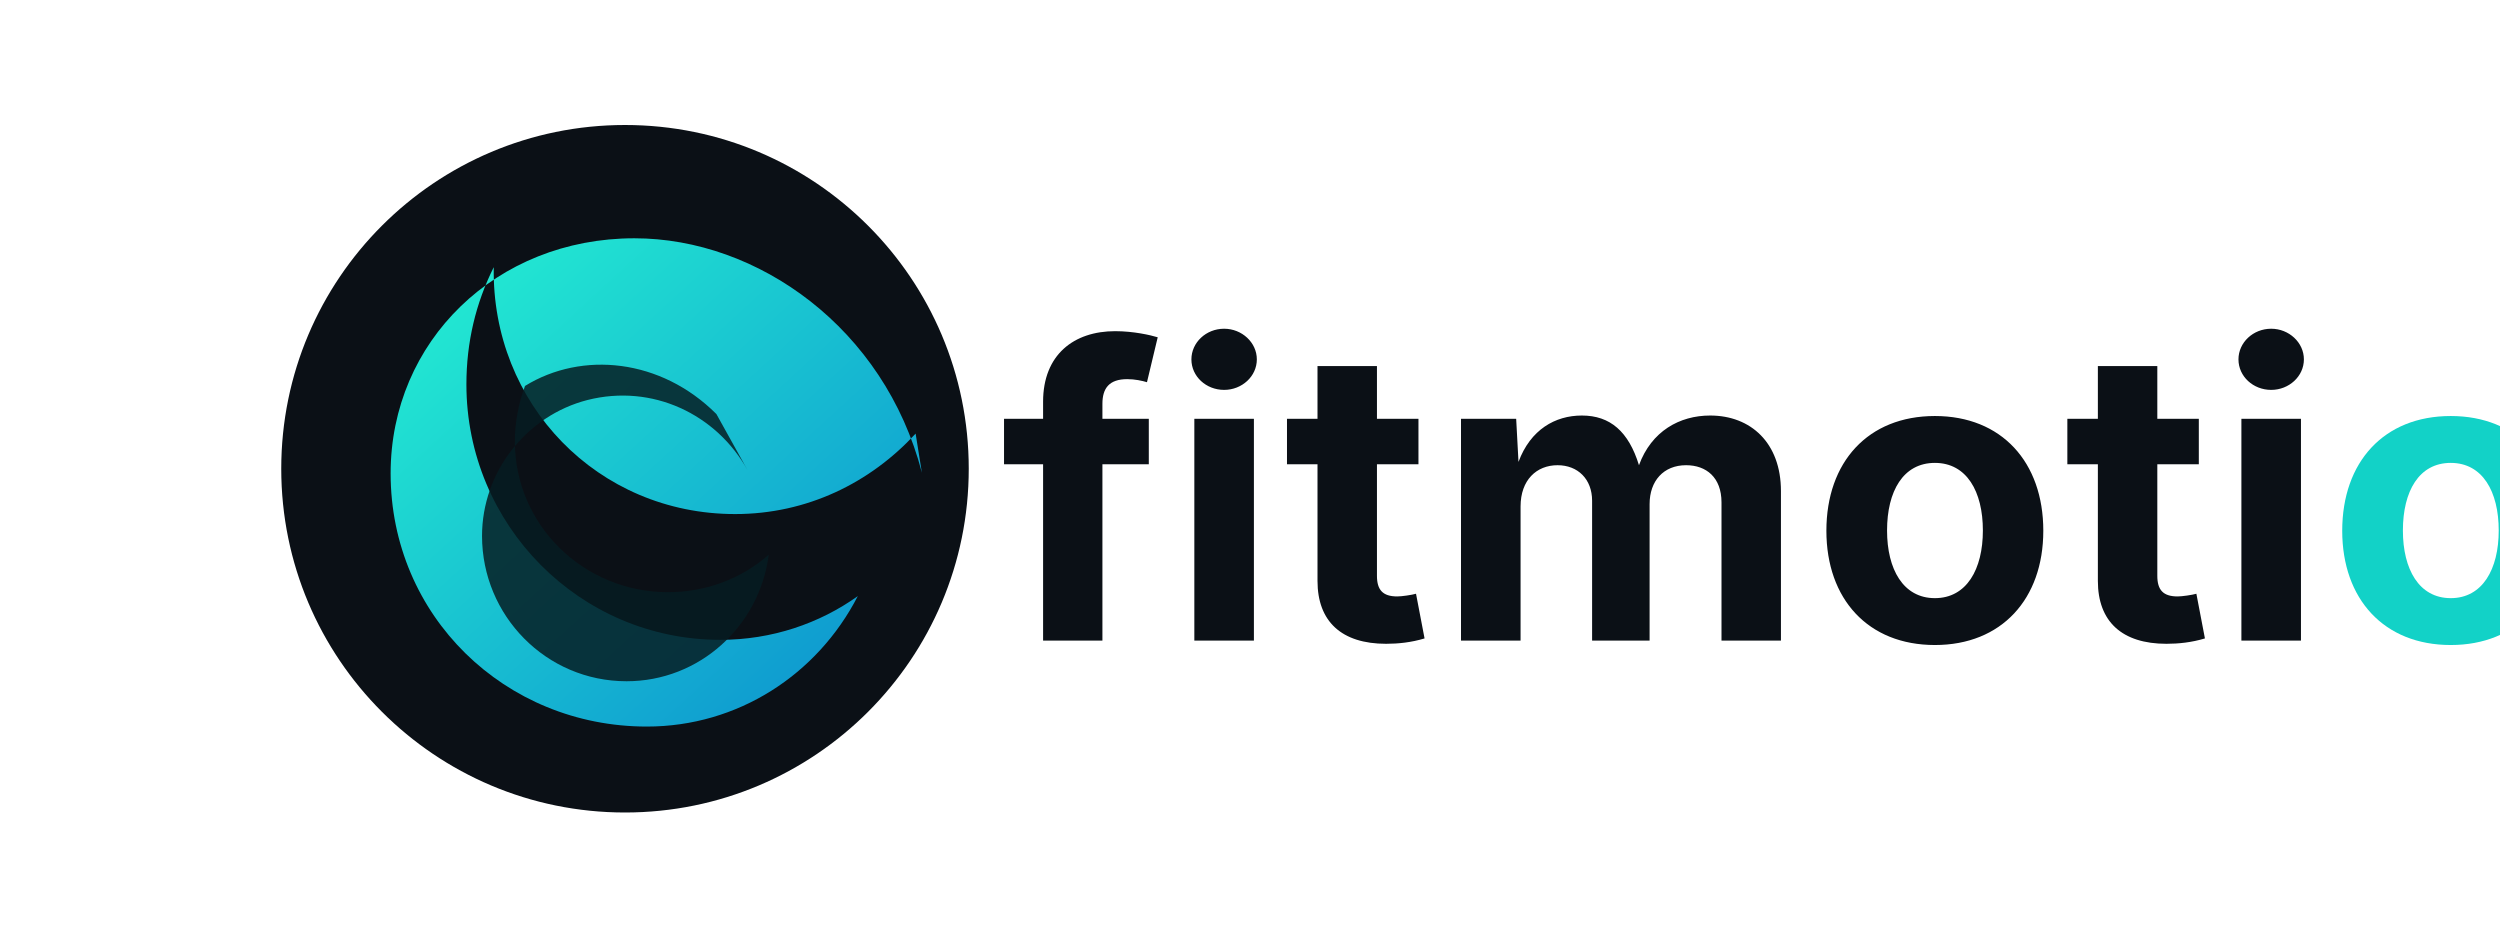
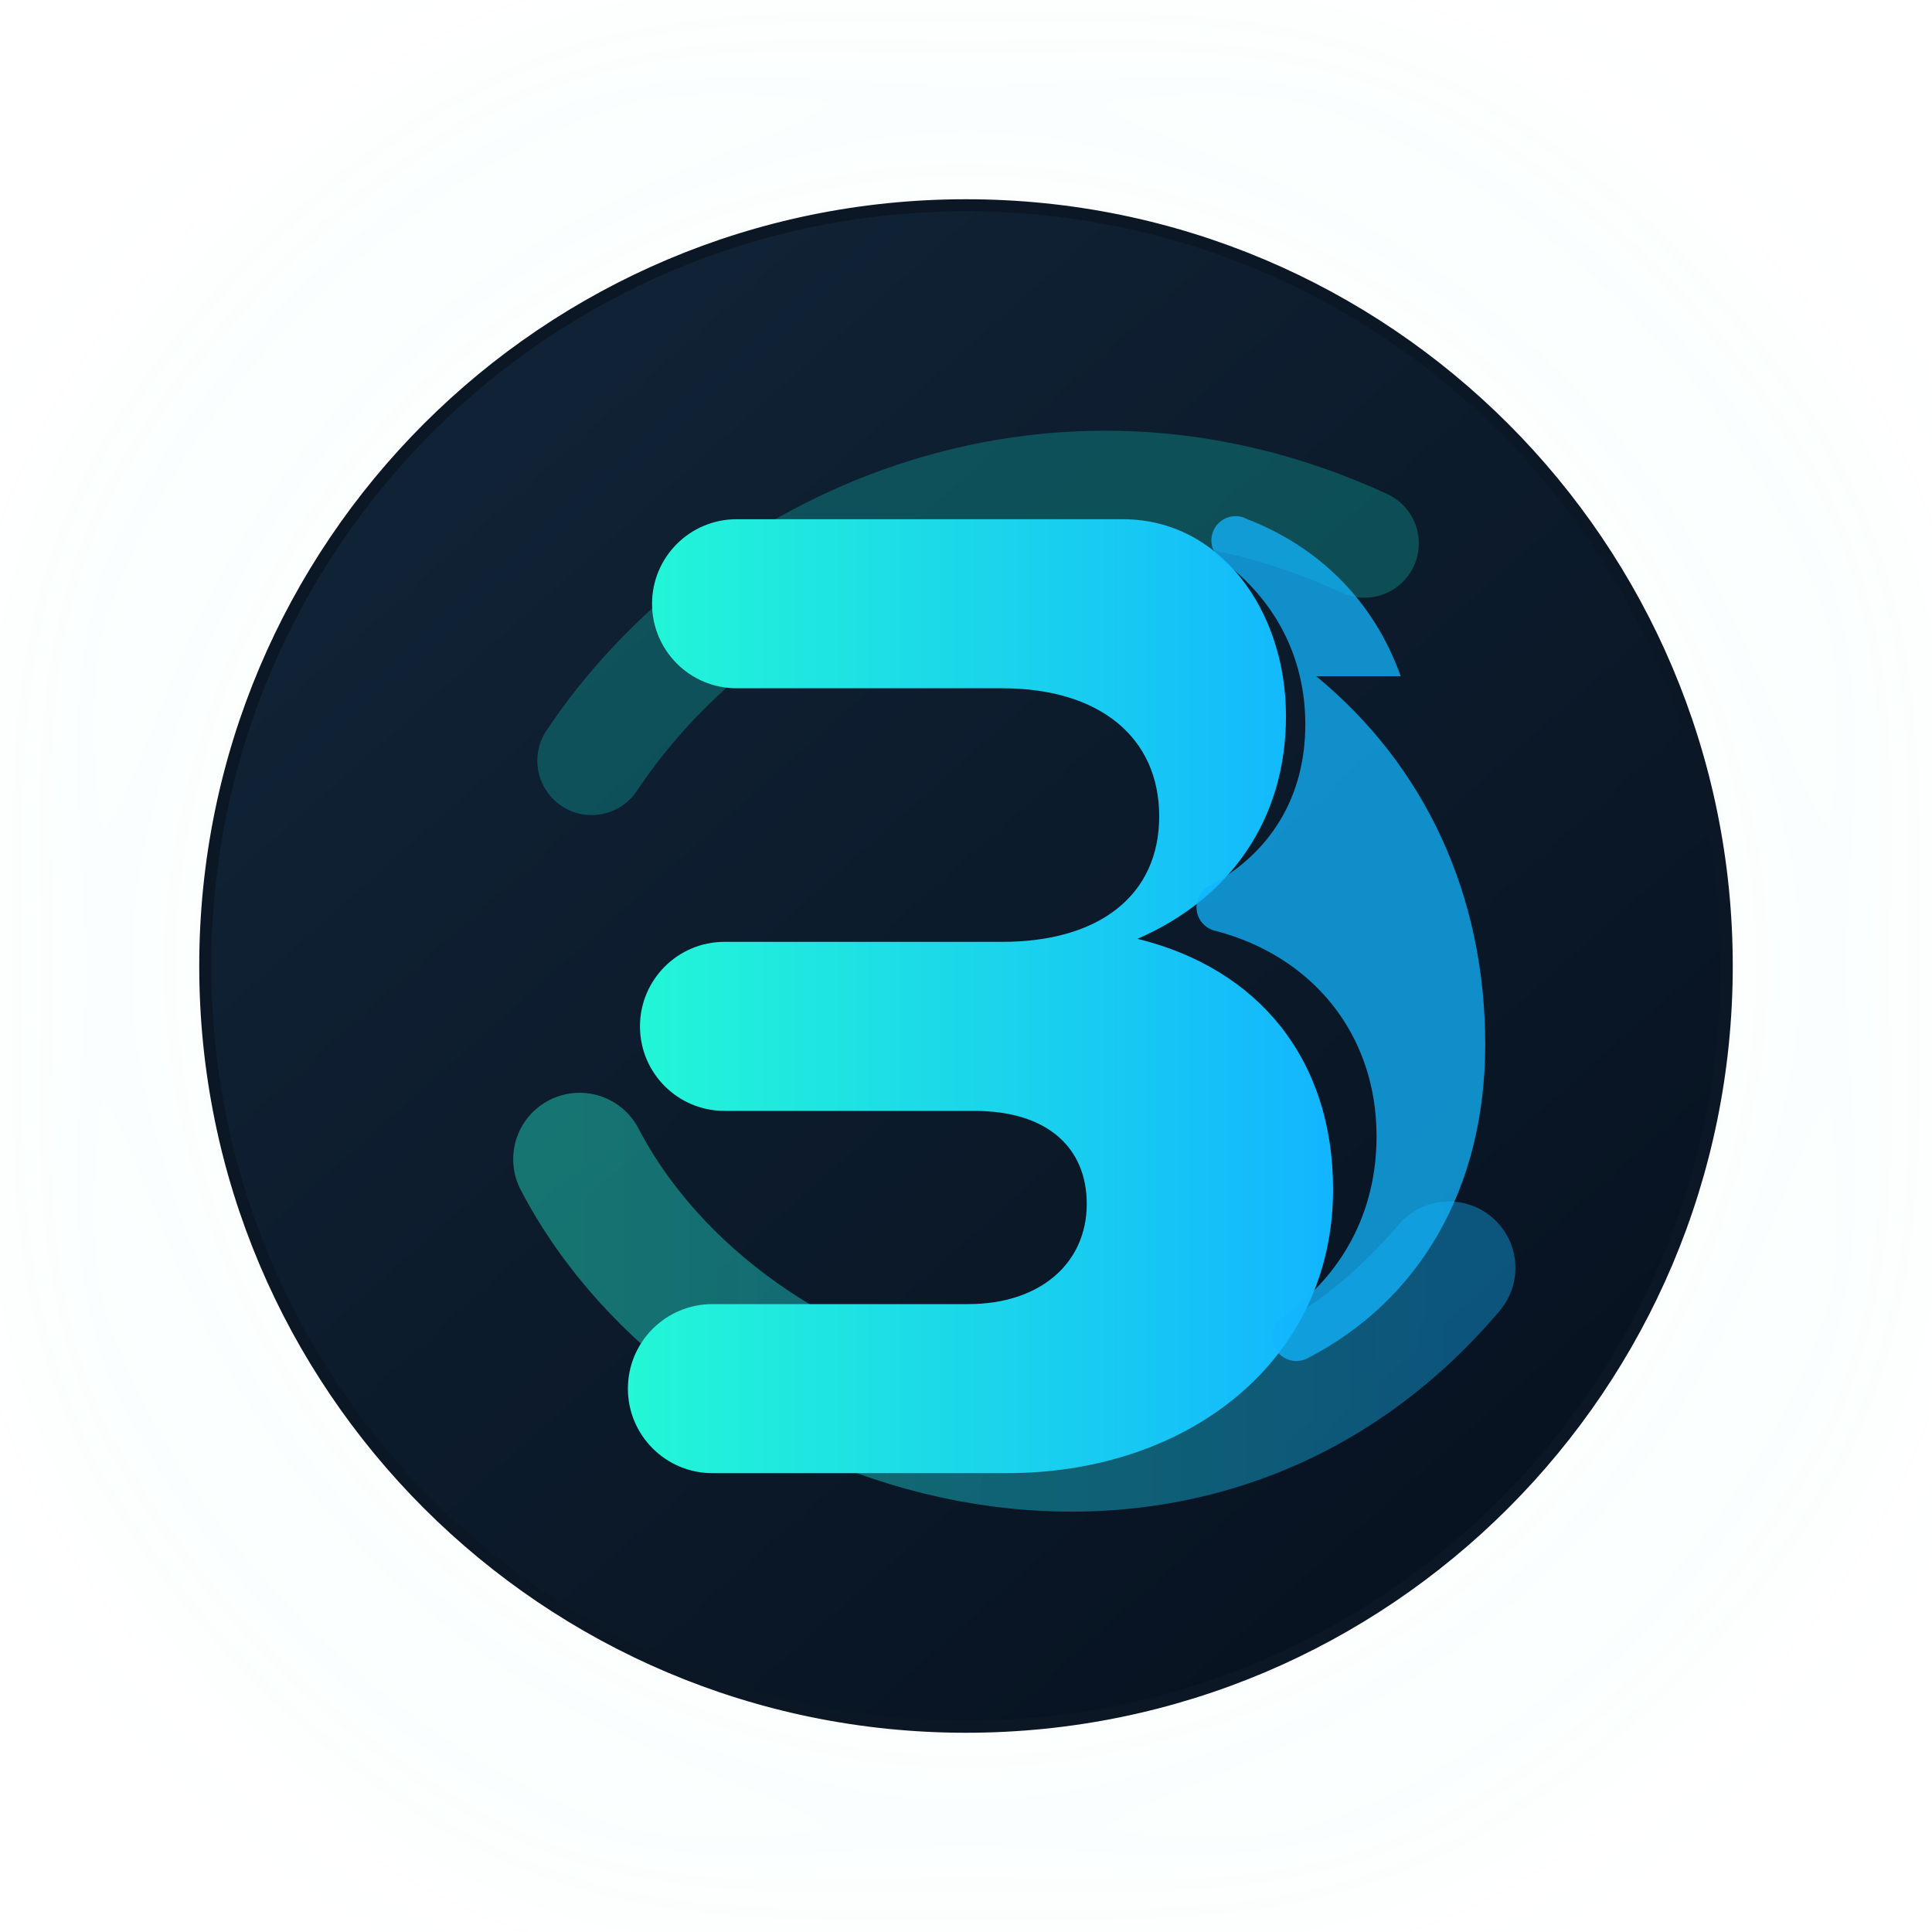
- <svg xmlns="http://www.w3.org/2000/svg" viewBox="0 0 320 120" role="img" aria-labelledby="fitmotion-title">
+ <svg xmlns="http://www.w3.org/2000/svg" viewBox="0 0 320 320" role="img" aria-labelledby="fitmotion-logo-title">
  <defs>
-     <linearGradient id="fitmotion-glow" x1="0%" y1="0%" x2="100%" y2="100%">
-       <stop offset="0%" stop-color="#25f4d2" />
-       <stop offset="100%" stop-color="#0b8bd0" />
+     <linearGradient id="fitmotion-ring" x1="0%" y1="0%" x2="100%" y2="100%">
+       <stop offset="0%" stop-color="#23f7d6" />
+       <stop offset="48%" stop-color="#21d1cf" />
+       <stop offset="100%" stop-color="#0b7dd0" />
    </linearGradient>
+     <linearGradient id="fitmotion-core" x1="22%" y1="14%" x2="88%" y2="88%">
+       <stop offset="0%" stop-color="#102235" />
+       <stop offset="100%" stop-color="#071220" />
+     </linearGradient>
+     <linearGradient id="fitmotion-swoosh" x1="0%" y1="0%" x2="100%" y2="0%">
+       <stop offset="0%" stop-color="#23f7d6" />
+       <stop offset="100%" stop-color="#12b5ff" />
+     </linearGradient>
+     <filter id="fitmotion-glow" x="-40%" y="-40%" width="180%" height="180%">
+       <feGaussianBlur in="SourceGraphic" stdDeviation="18" result="blur" />
+       <feColorMatrix in="blur" type="matrix" values="0 0 0 0 0.11  0 0 0 0 0.82  0 0 0 0 0.76  0 0 0 0.4 0" />
+     </filter>
  </defs>
-   <g transform="translate(24 12)">
-     <circle cx="56" cy="48" r="44" fill="#0b1016" />
-     <path fill="url(#fitmotion-glow)" d="M94 48.5c-4.8-18.5-21-30-36.8-30C39.5 18.5 26 31.7 26 48.6 26 66.8 40.6 81 58.8 81c11.6 0 21.8-6.6 27-16.7-4.9 3.5-11 5.6-17.6 5.6-18 0-32.5-14.7-32.5-32.7 0-5.4 1.2-10.4 3.5-15-0.3 17.5 13.3 31.6 30.9 31.6 9.2 0 17.3-4 23.1-10.3z" />
-     <path fill="#051c22" opacity="0.85" d="M71.7 48.2c-4-7.2-12.2-11.1-20.5-9-7.8 2-13.5 9.2-13.5 17.4 0 10.2 8.2 18.6 18.5 18.6 9.3 0 17-7 18.2-16.2-3.5 3.1-8.1 4.8-12.9 4.8-10.8 0-19.6-8.6-19.6-19.3 0-2.5 0.5-4.9 1.3-7.1 7.3-4.5 17.4-3.5 24.5 3.6z" />
+   <g fill="none" stroke-linecap="round" stroke-linejoin="round">
+     <circle cx="160" cy="160" r="148" stroke="url(#fitmotion-ring)" stroke-width="16" opacity="0.18" filter="url(#fitmotion-glow)" />
+     <circle cx="160" cy="160" r="126" fill="url(#fitmotion-core)" stroke="#0b1724" stroke-width="2" />
+     <path d="M96 192c24 46 100 70 144 18" stroke="url(#fitmotion-swoosh)" stroke-width="22" opacity="0.4" />
+     <path d="M98 126c24-36 76-60 128-36" stroke="#0fe6d4" stroke-width="18" opacity="0.25" />
  </g>
-   <text x="128" y="82" fill="#0b1016" font-family="'Inter', 'Poppins', 'Segoe UI', 'Helvetica Neue', Arial, sans-serif" font-size="52" font-weight="700" letter-spacing="0.5">
-     fitmoti<tspan fill="#12d2c7">o</tspan>n
-   </text>
+   <g fill="url(#fitmotion-swoosh)">
+     <path d="M186 86h-64a14 14 0 0 0 0 28h44c16.2 0 26 8.2 26 21.2S182.2 156 166 156h-46a14 14 0 0 0 0 28h41.4c12.2 0 18.6 6.2 18.6 15.4 0 9.9-7.8 16.6-19.6 16.6h-42.4a14 14 0 0 0 0 28h48.8c30.2 0 54-18.8 54-47 0-21.6-12.4-36.6-32.4-41.5 15.4-6.7 24.6-19.8 24.6-36.9C213 101 202 86 186 86Z" />
+   </g>
+   <g fill="#12b5ff" opacity="0.75">
+     <path d="M232 112c-4.4-12.4-13.5-21.4-25.4-26a4 4 0 0 0-4.2 6.8c8.8 6.6 13.8 16 13.8 27.2 0 12-5.8 21.4-16 26.8a4 4 0 0 0 1.2 7.4c16 4.2 26.6 17.1 26.6 34 0 12.5-5.6 23-15.9 30.2a4 4 0 0 0 4.6 6.5C235 215.4 246 197 246 173c0-24.8-10-46.2-28-61Z" />
+   </g>
</svg>
